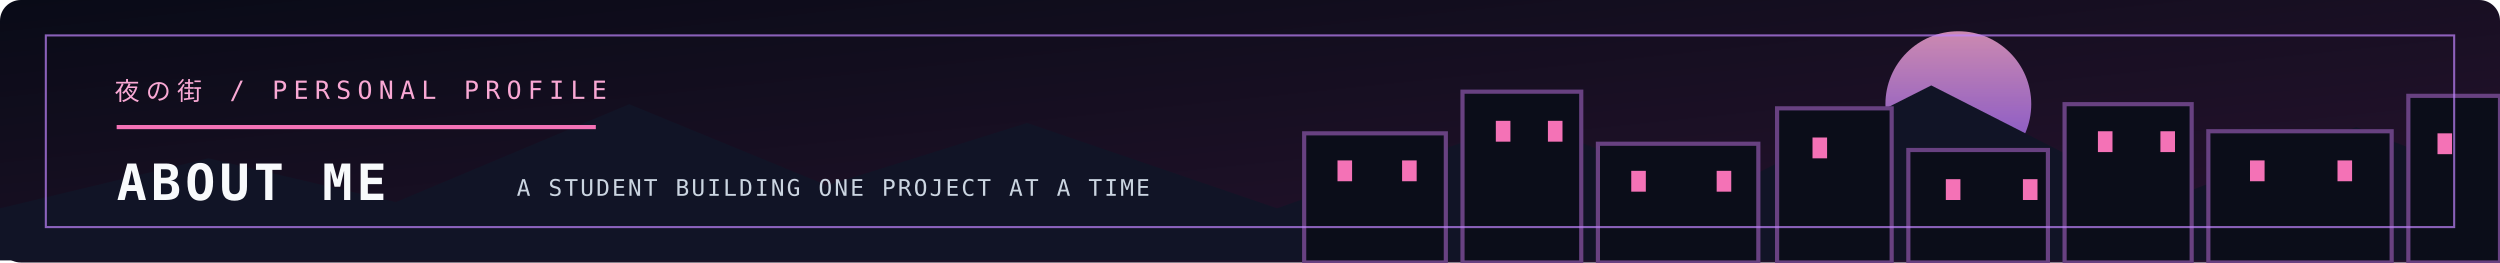
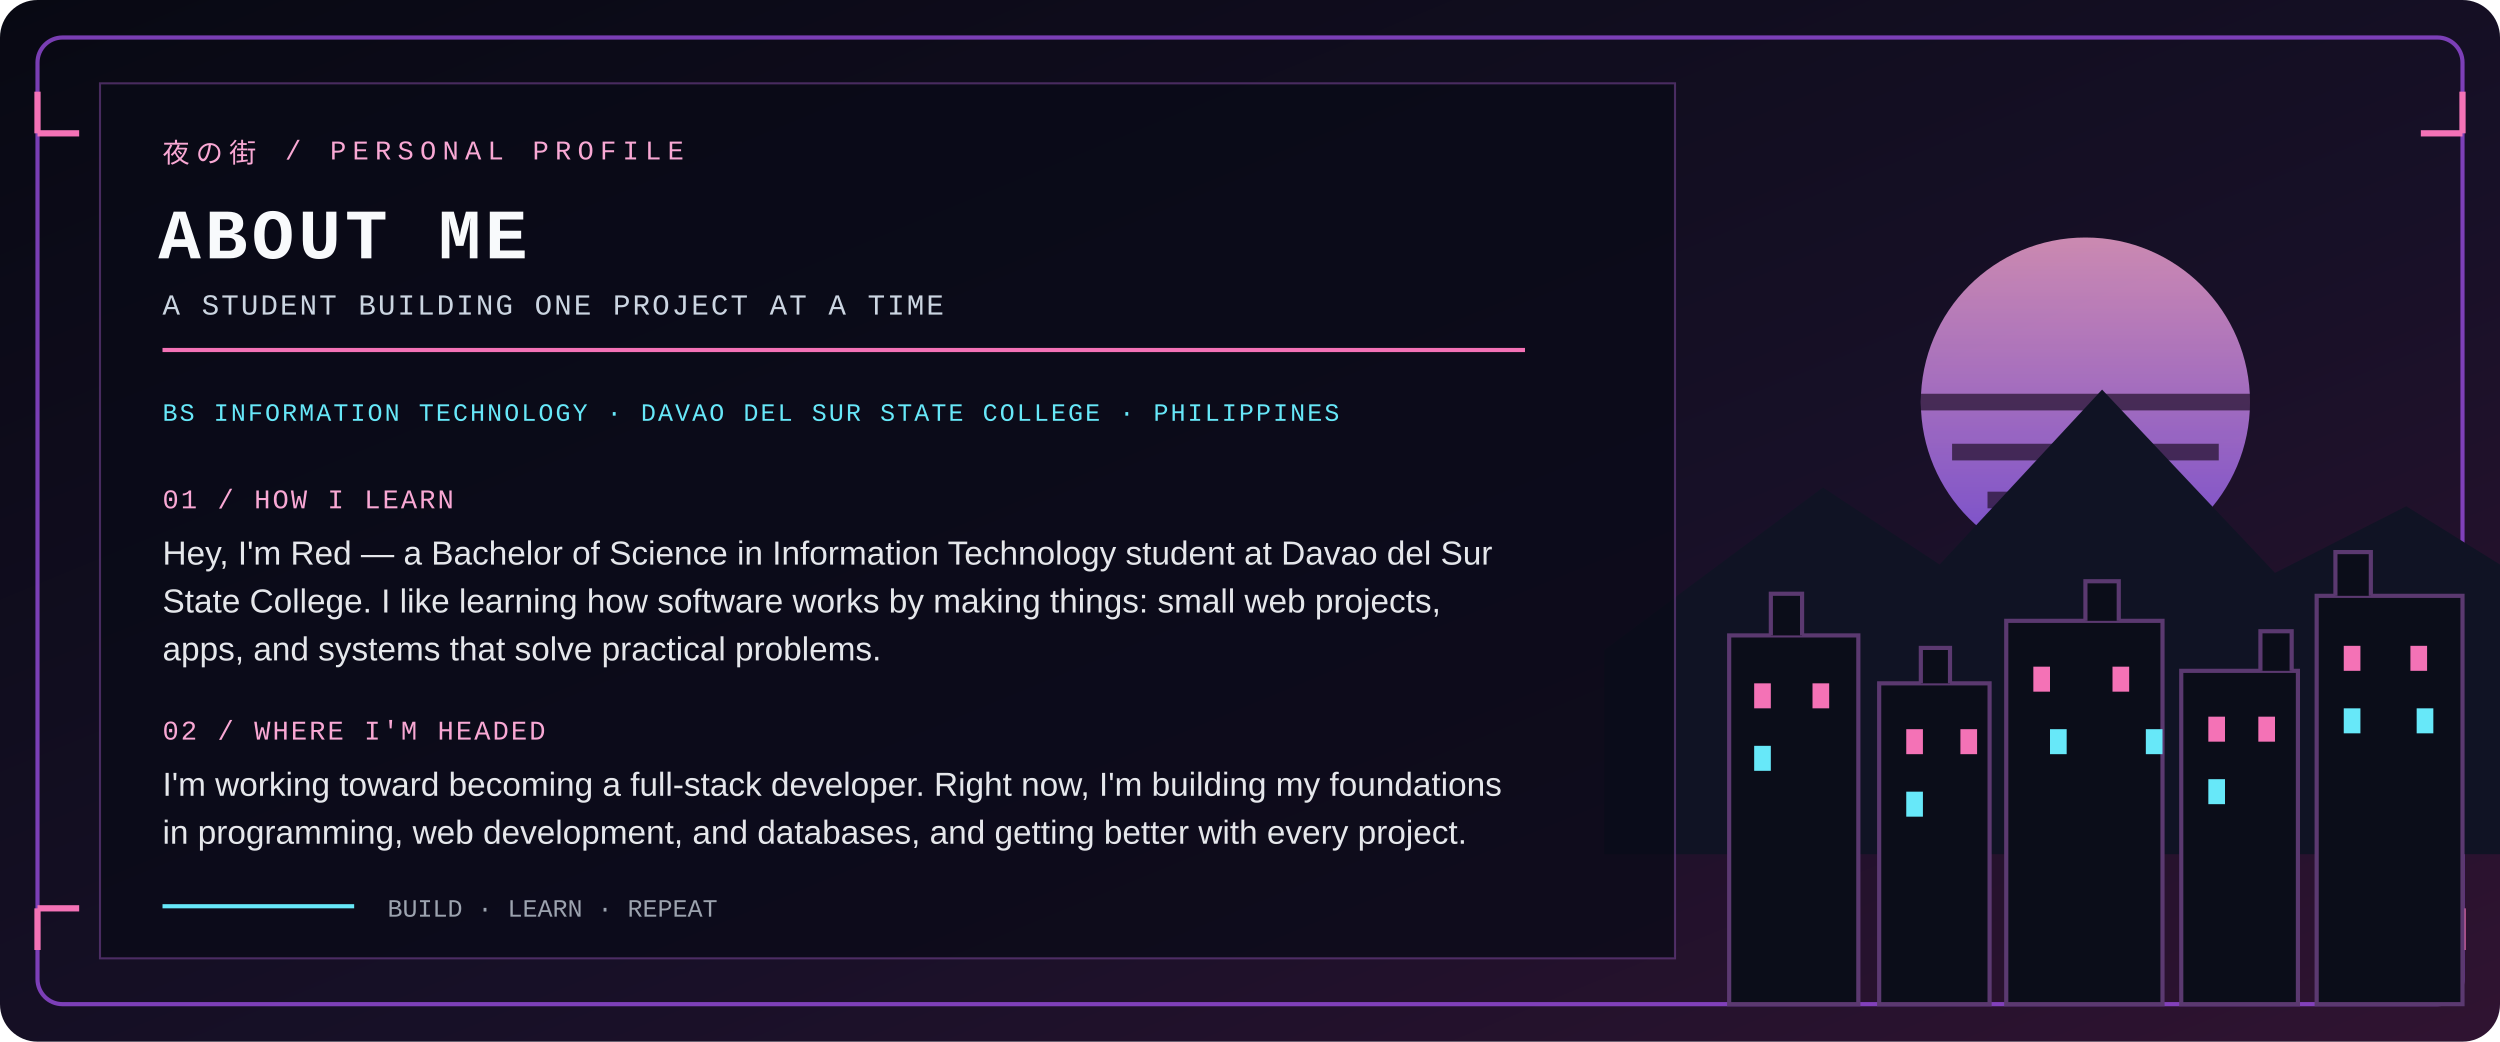
- <svg xmlns="http://www.w3.org/2000/svg" width="1200" height="126" viewBox="0 0 1200 126" role="img" aria-labelledby="title desc">
+ <svg xmlns="http://www.w3.org/2000/svg" width="1200" height="500" viewBox="0 0 1200 500" role="img" aria-labelledby="title desc">
  <defs>
-     <linearGradient id="bg" x2="1" y2="1">
-       <stop stop-color="#090b17" />
-       <stop offset="1" stop-color="#28132f" />
+     <linearGradient id="sky" x1="0" y1="0" x2="1" y2="1">
+       <stop stop-color="#080913" />
+       <stop offset=".58" stop-color="#171027" />
+       <stop offset="1" stop-color="#301331" />
    </linearGradient>
-     <linearGradient id="sun" x2="0" y2="1">
+     <linearGradient id="sun" x1="0" y1="0" x2="0" y2="1">
      <stop stop-color="#f9a8d4" />
      <stop offset="1" stop-color="#8b5cf6" />
    </linearGradient>
  </defs>
-   <rect width="1200" height="126" rx="10" fill="url(#bg)" />
-   <circle cx="940" cy="50" r="35" fill="url(#sun)" opacity=".8" />
-   <path d="M0 100 100 76l90 21 112-47 95 39 96-30 120 41 118-42 93 35 103-52 110 56 94-36 69 27v37H0z" fill="#111426" />
-   <g fill="#0b0d19" stroke="#684181" stroke-width="2">
-     <path d="M626 64h68v62h-68zM702 44h57v82h-57zM767 69h77v57h-77zM853 52h55v74h-55zM916 72h67v54h-67zM991 50h61v76h-61zM1060 63h88v63h-88zM1156 46h44v80h-44z" />
+   <rect width="1200" height="500" rx="18" fill="url(#sky)" />
+   <rect x="18" y="18" width="1164" height="464" rx="12" fill="none" stroke="#a855f7" stroke-opacity=".7" stroke-width="2" />
+   <path d="M18 64h20M18 64V44M1182 64h-20m20 0V44M18 436h20m-20 0v20m1164-20h-20m20 0v20" stroke="#f472b6" stroke-width="3" />
+   <circle cx="1001" cy="193" r="79" fill="url(#sun)" opacity=".8" />
+   <path d="M922 193h158m-143 24h128m-111 23h94" stroke="#21102a" stroke-width="8" opacity=".7" />
+   <path d="M770 312 875 234l56 37 78-84 83 88 63-32 45 28v139H770z" fill="#101324" />
+   <g fill="#0b0d19" stroke="#5b3970" stroke-width="2">
+     <path d="M830 305h62v177h-62zM902 328h53v154h-53zM963 298h75v184h-75zM1047 322h56v160h-56zM1112 286h70v196h-70z" />
+     <path d="M850 305v-20h15v20m57 23v-17h14v17m65-30v-19h16v19m68 24v-19h15v19m21-36v-21h17v21" />
  </g>
  <g fill="#f472b6">
-     <path d="M642 77h7v10h-7zM673 77h7v10h-7zM718 58h7v10h-7zM743 58h7v10h-7zM783 82h7v10h-7zM824 82h7v10h-7zM870 66h7v10h-7zM934 86h7v10h-7zM971 86h7v10h-7zM1007 63h7v10h-7zM1037 63h7v10h-7zM1080 77h7v10h-7zM1122 77h7v10h-7zM1170 64h7v10h-7z" />
+     <path d="M842 328h8v12h-8zM870 328h8v12h-8zM915 350h8v12h-8zM941 350h8v12h-8zM976 320h8v12h-8zM1014 320h8v12h-8zM1060 344h8v12h-8zM1084 344h8v12h-8zM1125 310h8v12h-8zM1157 310h8v12h-8z" />
  </g>
-   <path d="M22 17h1156v92H22zM22 17h24M22 17v24M1178 17h-24M1178 17v24M22 109h24M22 109V85m1156 24h-24m24 0V85" fill="none" stroke="#c084fc" stroke-opacity=".7" />
-   <text x="55" y="48" fill="#f9a8d4" font-family="monospace" font-size="12" letter-spacing="3">夜の街  /  PERSONAL PROFILE</text>
-   <path d="M56 61h230" stroke="#f472b6" stroke-width="2" />
-   <text x="56" y="96" fill="#f8fafc" font-family="monospace" font-size="24" font-weight="700" letter-spacing="2">ABOUT ME</text>
-   <text x="248" y="94" fill="#cbd5e1" font-family="monospace" font-size="11" letter-spacing="1">A STUDENT BUILDING ONE PROJECT AT A TIME</text>
+   <g fill="#67e8f9">
+     <path d="M842 358h8v12h-8zM915 380h8v12h-8zM984 350h8v12h-8zM1030 350h8v12h-8zM1060 374h8v12h-8zM1125 340h8v12h-8zM1160 340h8v12h-8z" />
+   </g>
+   <path d="M48 40h756v420H48z" fill="#090b17" fill-opacity=".72" stroke="#71418f" stroke-opacity=".6" />
+   <text x="78" y="78" fill="#f9a8d4" font-family="Courier New,monospace" font-size="13" letter-spacing="3">夜の街  /  PERSONAL PROFILE</text>
+   <text x="76" y="124" fill="#f8fafc" font-family="Courier New,monospace" font-size="34" font-weight="700" letter-spacing="2">ABOUT ME</text>
+   <text x="78" y="151" fill="#cbd5e1" font-family="Courier New,monospace" font-size="14" letter-spacing="1">A STUDENT BUILDING ONE PROJECT AT A TIME</text>
+   <path d="M78 168h654" stroke="#f472b6" stroke-width="2" />
+   <text x="78" y="202" fill="#67e8f9" font-family="Courier New,monospace" font-size="12" letter-spacing="1">BS INFORMATION TECHNOLOGY  ·  DAVAO DEL SUR STATE COLLEGE  ·  PHILIPPINES</text>
+   <text x="78" y="244" fill="#f9a8d4" font-family="Courier New,monospace" font-size="13" letter-spacing="1">01 / HOW I LEARN</text>
+   <text x="78" y="271" fill="#e5e7eb" font-family="Arial,sans-serif" font-size="16">
+     <tspan x="78" dy="0">Hey, I'm Red — a Bachelor of Science in Information Technology student at Davao del Sur</tspan>
+     <tspan x="78" dy="23">State College. I like learning how software works by making things: small web projects,</tspan>
+     <tspan x="78" dy="23">apps, and systems that solve practical problems.</tspan>
+   </text>
+   <text x="78" y="355" fill="#f9a8d4" font-family="Courier New,monospace" font-size="13" letter-spacing="1">02 / WHERE I'M HEADED</text>
+   <text x="78" y="382" fill="#e5e7eb" font-family="Arial,sans-serif" font-size="16">
+     <tspan x="78" dy="0">I'm working toward becoming a full-stack developer. Right now, I'm building my foundations</tspan>
+     <tspan x="78" dy="23">in programming, web development, and databases, and getting better with every project.</tspan>
+   </text>
+   <path d="M78 435h92" stroke="#67e8f9" stroke-width="2" />
+   <text x="186" y="440" fill="#9ca3af" font-family="Courier New,monospace" font-size="12">BUILD · LEARN · REPEAT</text>
</svg>
